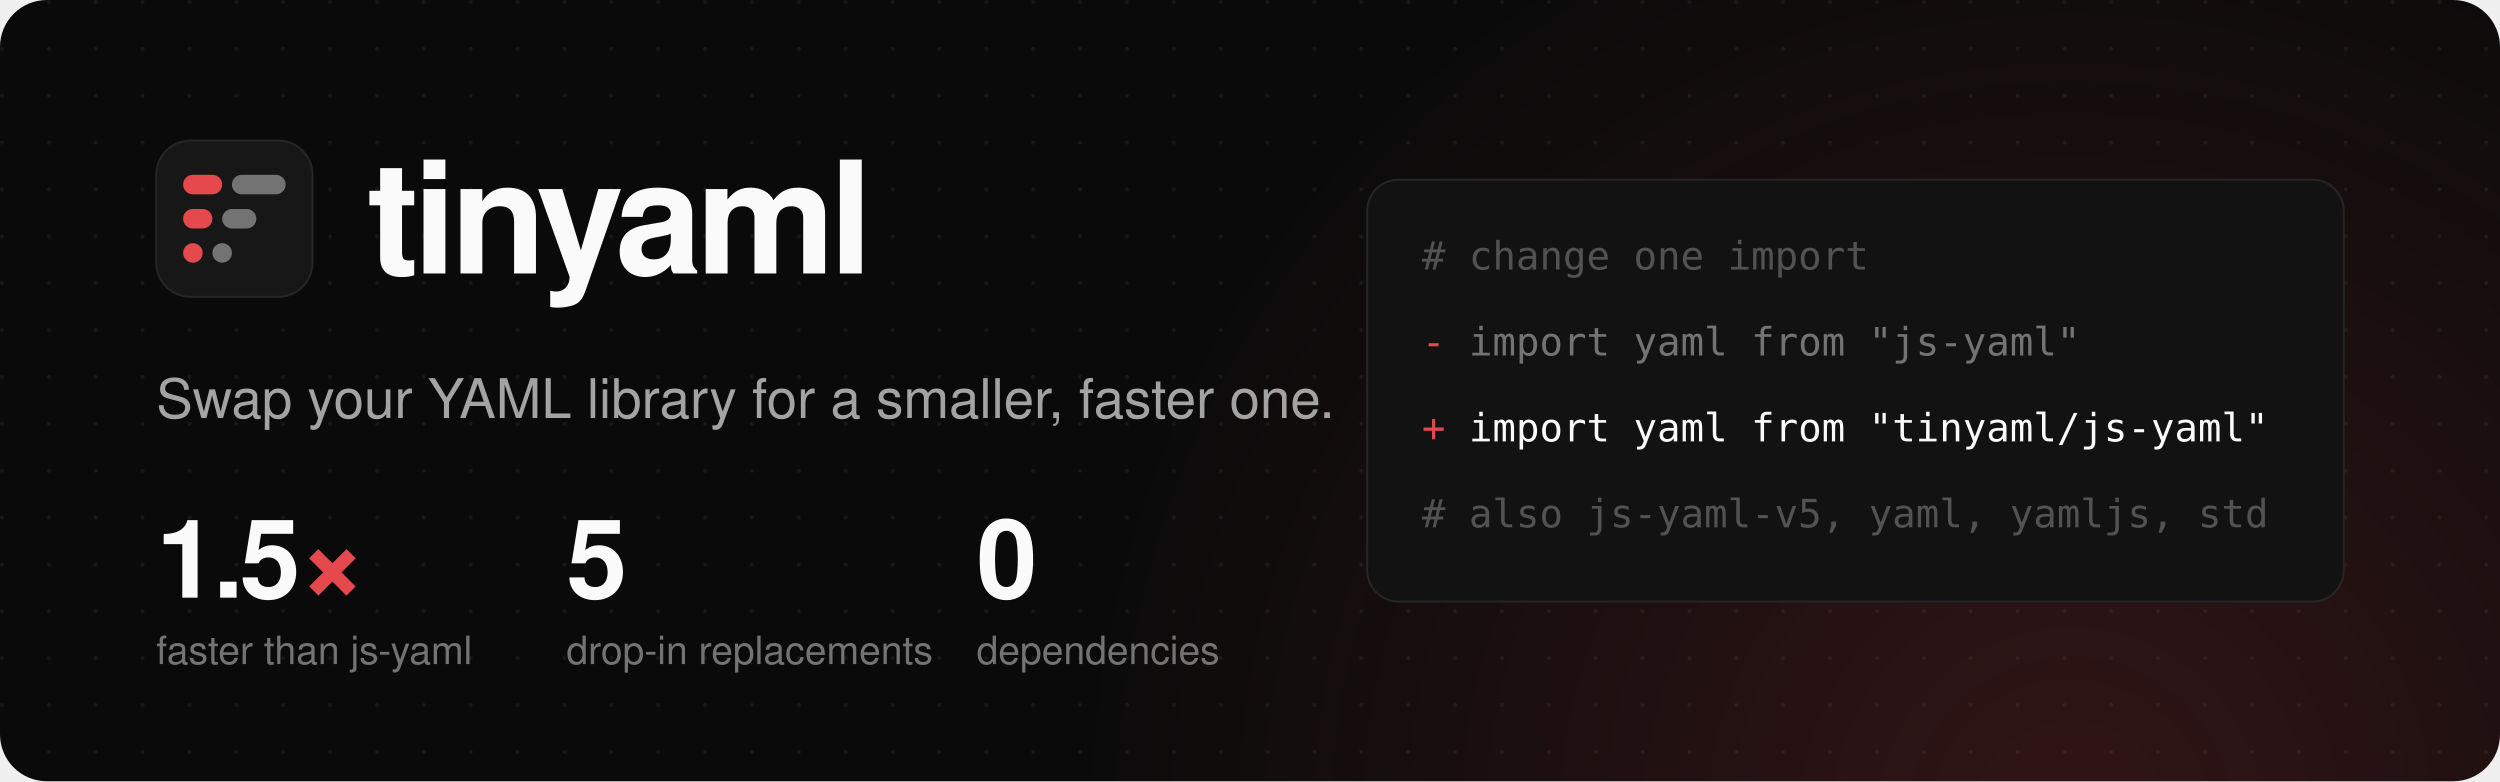
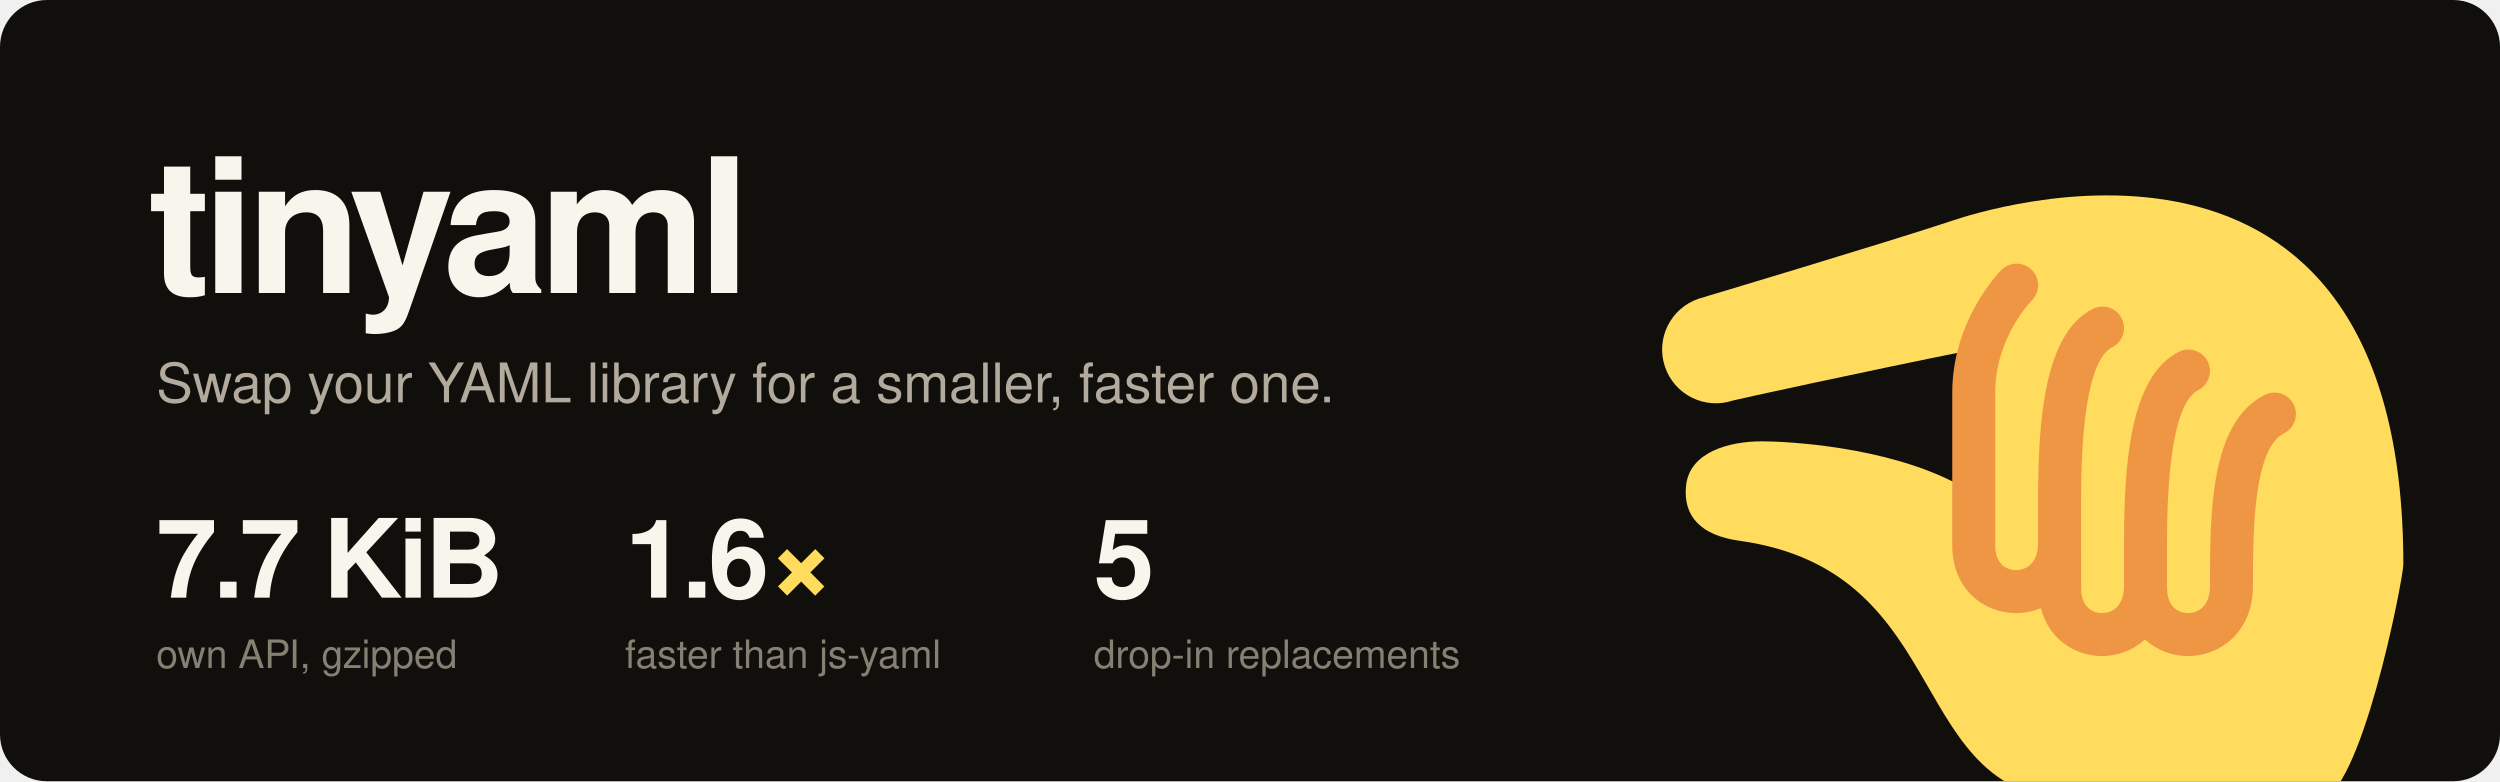
<svg xmlns="http://www.w3.org/2000/svg" width="1280" height="400" viewBox="0 0 1280 400" role="img" aria-labelledby="t">
-   <defs>
-     <pattern id="dots" width="24" height="24" patternUnits="userSpaceOnUse">
-       <circle cx="1" cy="1" r="1" fill="#fff" fill-opacity=".06" />
-     </pattern>
-     <radialGradient id="glow" cx="1060" cy="420" r="520" gradientUnits="userSpaceOnUse">
-       <stop offset="0" stop-color="#e5484d" stop-opacity=".18" />
-       <stop offset="1" stop-color="#e5484d" stop-opacity="0" />
-     </radialGradient>
-     <clipPath id="frame">
-       <rect width="1280" height="400" rx="24" />
-     </clipPath>
-   </defs>
+   <clipPath id="frame">
+     <rect width="1280" height="400" rx="24" />
+   </clipPath>
  <g clip-path="url(#frame)">
-     <rect width="1280" height="400" fill="#0a0a0a" />
-     <rect width="1280" height="400" fill="url(#dots)" />
-     <rect width="1280" height="400" fill="url(#glow)" />
-     <g transform="translate(80 72) scale(1.25)">
-       <rect width="64" height="64" rx="14" fill="#171717" stroke="#262626" stroke-width=".8" />
-       <g fill="#e5484d">
-         <rect x="11" y="14" width="16" height="8" rx="4" />
-         <rect x="11" y="28" width="12" height="8" rx="4" />
-         <rect x="11" y="42" width="8" height="8" rx="4" />
-       </g>
-       <g fill="#737373">
-         <rect x="31" y="14" width="22" height="8" rx="4" />
-         <rect x="27" y="28" width="14" height="8" rx="4" />
-         <rect x="23" y="42" width="8" height="8" rx="4" />
-       </g>
+     <rect width="1280" height="400" fill="#110f0c" />
+     <g transform="translate(1236 58) scale(-11 11)">
+       <path fill="#ffdc5d" d="M33.29 8.628C33.265 8.62 24.499 6 21.499 5c-1.2-.4-21-7-21 16 0 .637 2 11 4 11h11c8.375 0 5.642-10.68 15.92-12.106 1.739-.241 2.621-1.112 2.466-2.566-.165-1.549-1.975-2.059-3.534-2.059-1.146 0-5.754.233-9.026 1.951-.286-1.809-.826-4.013-.826-6.221 5 1 11.092 2.333 11.209 2.372 1.31.434 2.726-.271 3.162-1.582.438-1.309-.27-2.724-1.58-3.161z" />
+       <path fill="#ef9645" d="M19.207 7.293c-.389-.391-1.023-.392-1.414-.001-.391.39-.392 1.023-.001 1.415.017.017 1.704 1.737 1.704 4.293v7.109c0 .852-.501 1.154-.97 1.154-.496 0-1.025-.332-1.025-1.264v-2c0-3.767-.303-7.77-2.553-8.895-.495-.247-1.095-.046-1.342.447-.247.494-.047 1.095.447 1.342.66.33 1.447 1.831 1.447 7.105v.996s-.004 1.001-.004 3.114c0 .852-.501 1.154-.97 1.154-.496 0-1.025-.332-1.025-1.264v-2c0-3.767-.303-7.77-2.553-8.895-.495-.248-1.095-.046-1.342.447-.247.494-.047 1.095.447 1.342.66.33 1.447 1.831 1.447 7.105v2c0 .021.005.039.005.06-.001.017-.01.032-.01.049 0 .852-.501 1.154-.97 1.154-.496.004-1.025-.328-1.025-1.26 0-3.394 0-7.618-2.553-8.895-.495-.248-1.095-.046-1.342.447-.247.494-.047 1.095.447 1.342C7.5 15.618 7.5 19.613 7.5 22c0 2.143 1.522 3.264 3.025 3.264.722 0 1.445-.263 1.999-.769.56.505 1.281.769 2.001.769 1.236 0 2.473-.769 2.846-2.232.368.151.761.232 1.154.232 1.476 0 2.97-1.083 2.97-3.154V13c0-3.375-2.194-5.613-2.288-5.707z" />
    </g>
    <g font-family="ui-sans-serif, system-ui, -apple-system, 'Segoe UI', Helvetica, Arial, sans-serif">
-       <text x="188" y="140" fill="#fafafa" font-size="80" font-weight="700" letter-spacing="-3">tinyaml</text>
-       <text x="80" y="214" fill="#a3a3a3" font-size="28">Swap your YAML library for a smaller, faster one.</text>
-       <text x="80" y="306" fill="#fafafa" font-size="56" font-weight="700" letter-spacing="-2">1.5<tspan fill="#e5484d">×</tspan>
+       <text x="76" y="150" fill="#f8f5ec" font-size="96" font-weight="700" letter-spacing="-4">tinyaml</text>
+       <text x="80" y="206" fill="#b1aa9d" font-size="28">Swap your YAML library for a smaller, faster one.</text>
+       <text x="80" y="306" fill="#f8f5ec" font-size="56" font-weight="700" letter-spacing="-2">7.7 KiB</text>
+       <text x="80" y="342" fill="#868073" font-size="20">own API, gzipped</text>
+       <text x="320" y="306" fill="#f8f5ec" font-size="56" font-weight="700" letter-spacing="-2">1.6<tspan fill="#ffdc5d">×</tspan>
      </text>
-       <text x="80" y="340" fill="#737373" font-size="20">faster than js-yaml</text>
-       <text x="290" y="306" fill="#fafafa" font-size="56" font-weight="700" letter-spacing="-2">5</text>
-       <text x="290" y="340" fill="#737373" font-size="20">drop-in replacements</text>
-       <text x="500" y="306" fill="#fafafa" font-size="56" font-weight="700" letter-spacing="-2">0</text>
-       <text x="500" y="340" fill="#737373" font-size="20">dependencies</text>
-     </g>
-     <rect x="700" y="92" width="500" height="216" rx="16" fill="#121212" stroke="#262626" />
-     <g font-family="ui-monospace, SFMono-Regular, Menlo, Consolas, monospace" font-size="20">
-       <text x="728" y="138" fill="#525252"># change one import</text>
-       <text x="728" y="182" fill="#737373">
-         <tspan fill="#e5484d">-</tspan> import yaml from "js-yaml"</text>
-       <text x="728" y="226" fill="#fafafa">
-         <tspan fill="#e5484d">+</tspan> import yaml from "tinyaml/js-yaml"</text>
-       <text x="728" y="270" fill="#525252"># also js-yaml-v5, yaml, yamljs, std</text>
+       <text x="320" y="342" fill="#868073" font-size="20">faster than js-yaml</text>
+       <text x="560" y="306" fill="#f8f5ec" font-size="56" font-weight="700" letter-spacing="-2">5</text>
+       <text x="560" y="342" fill="#868073" font-size="20">drop-in replacements</text>
    </g>
  </g>
</svg>
